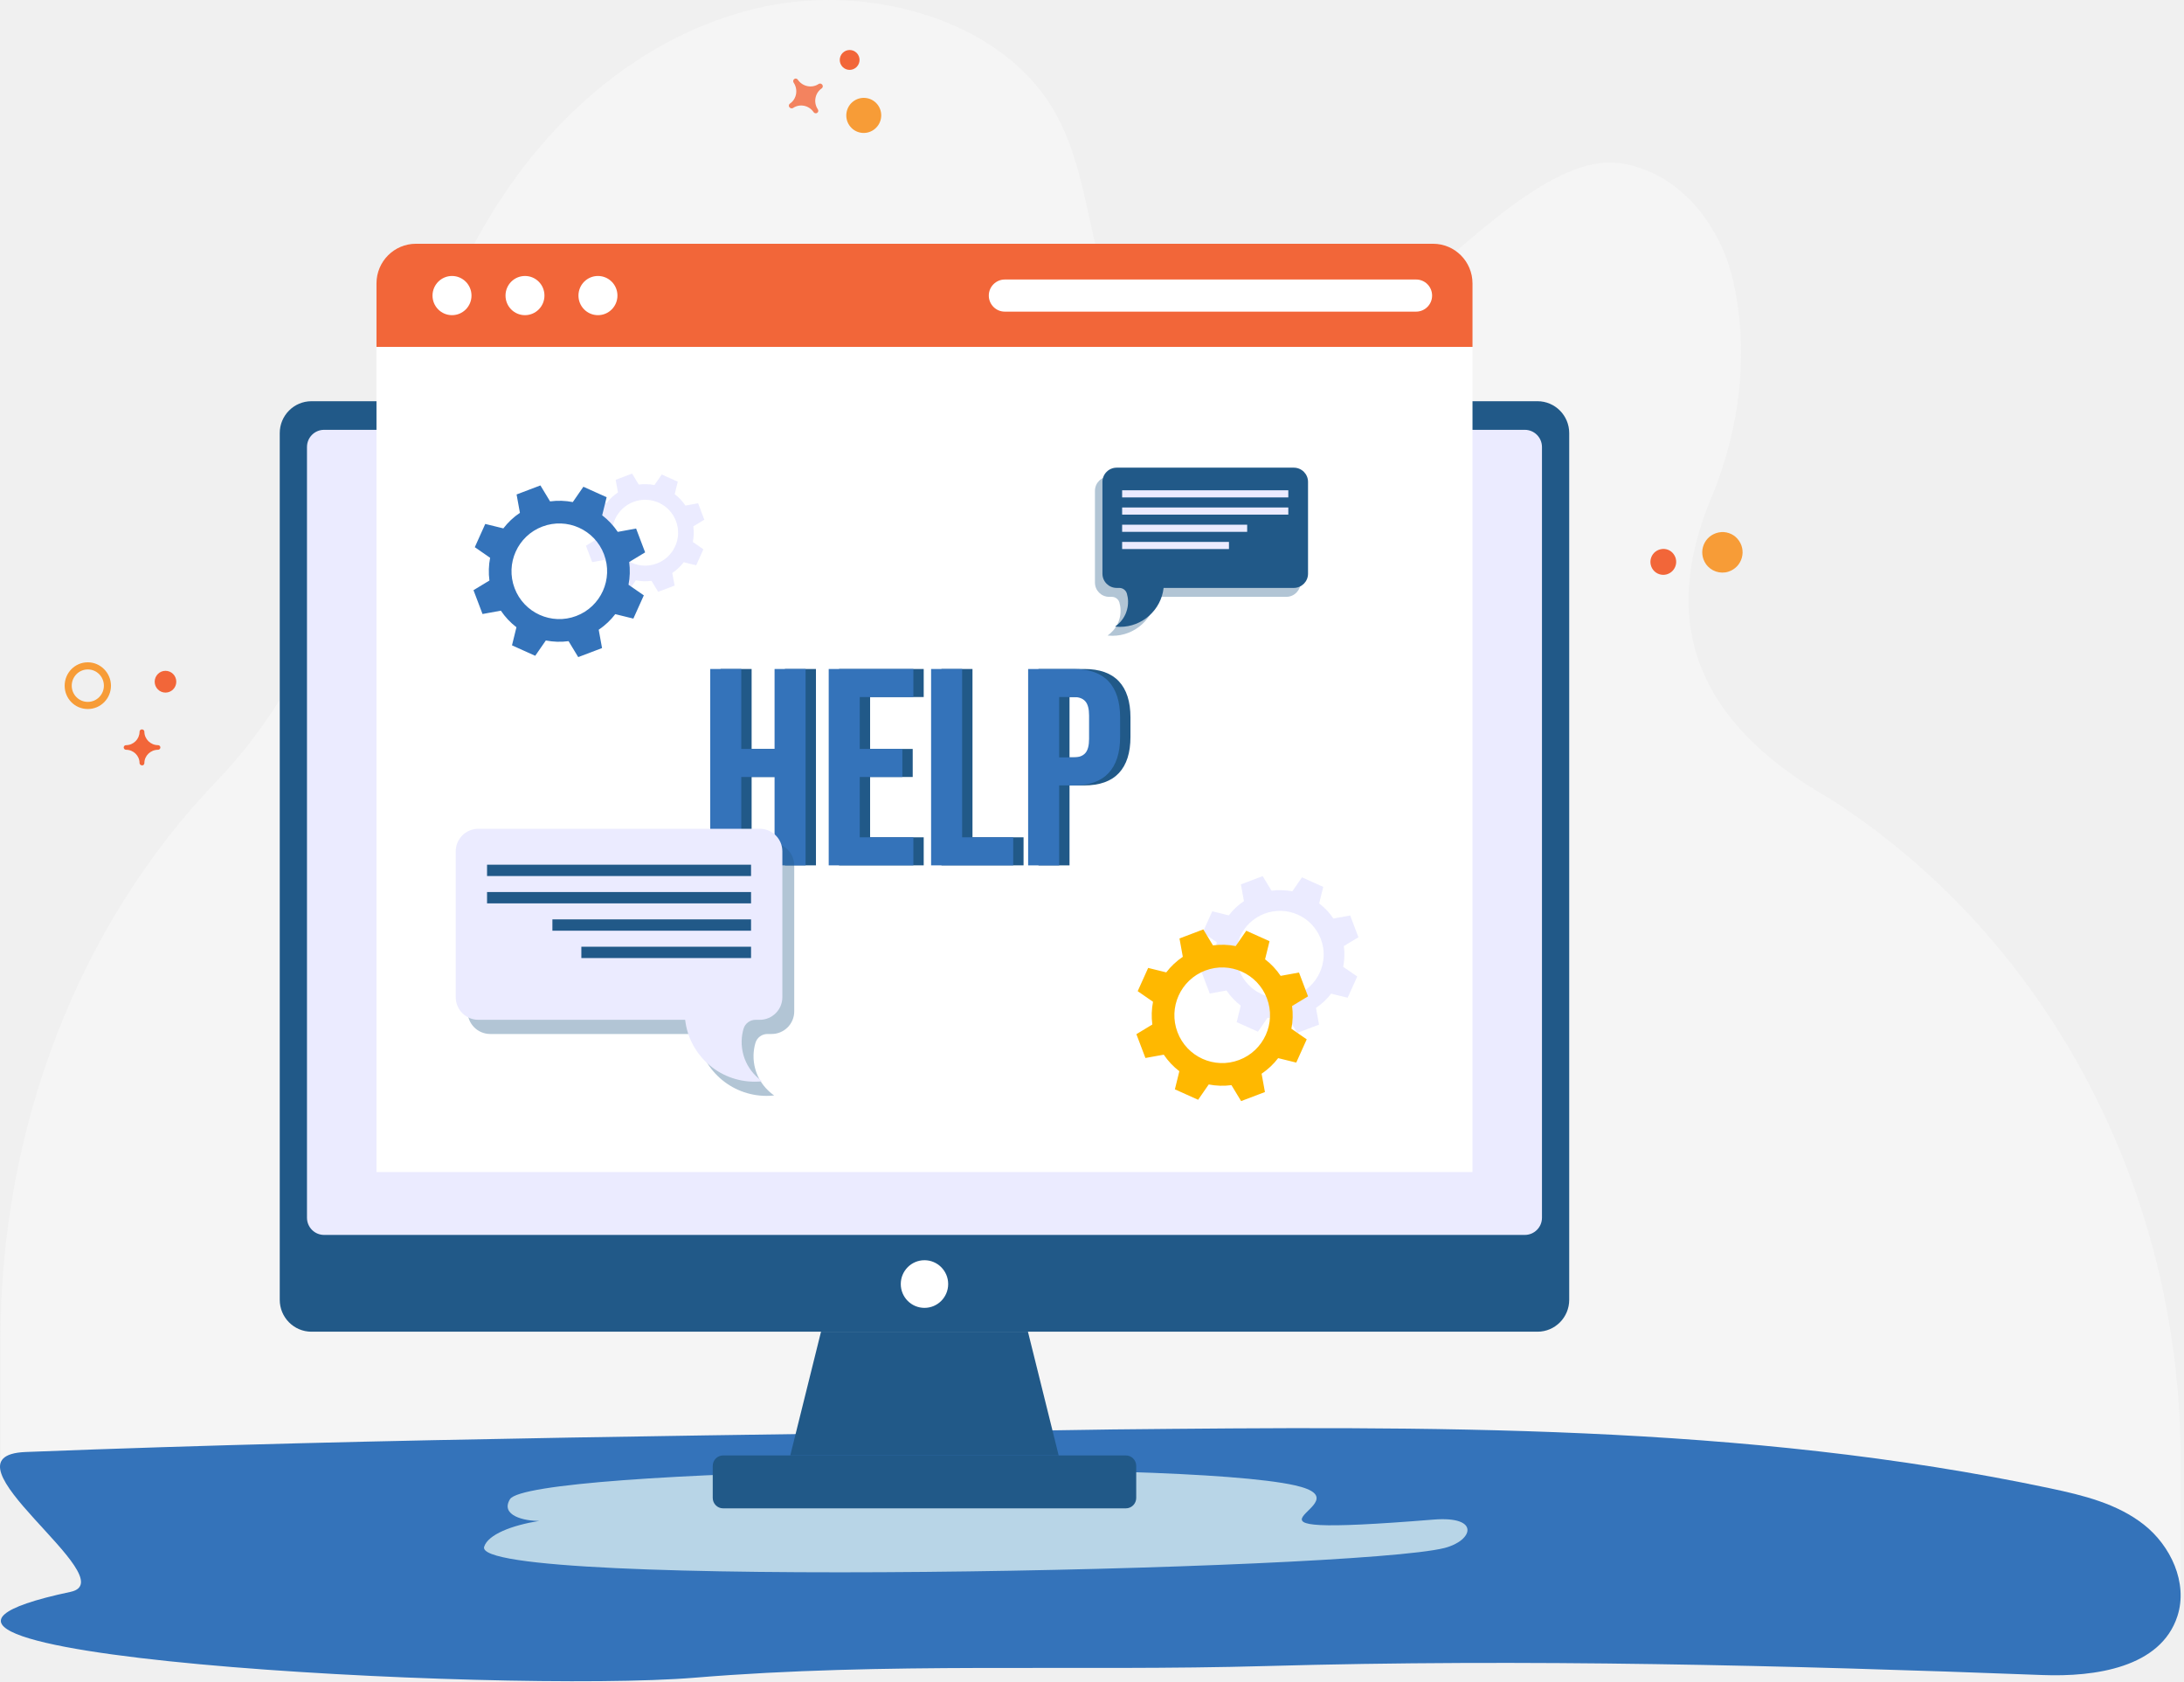
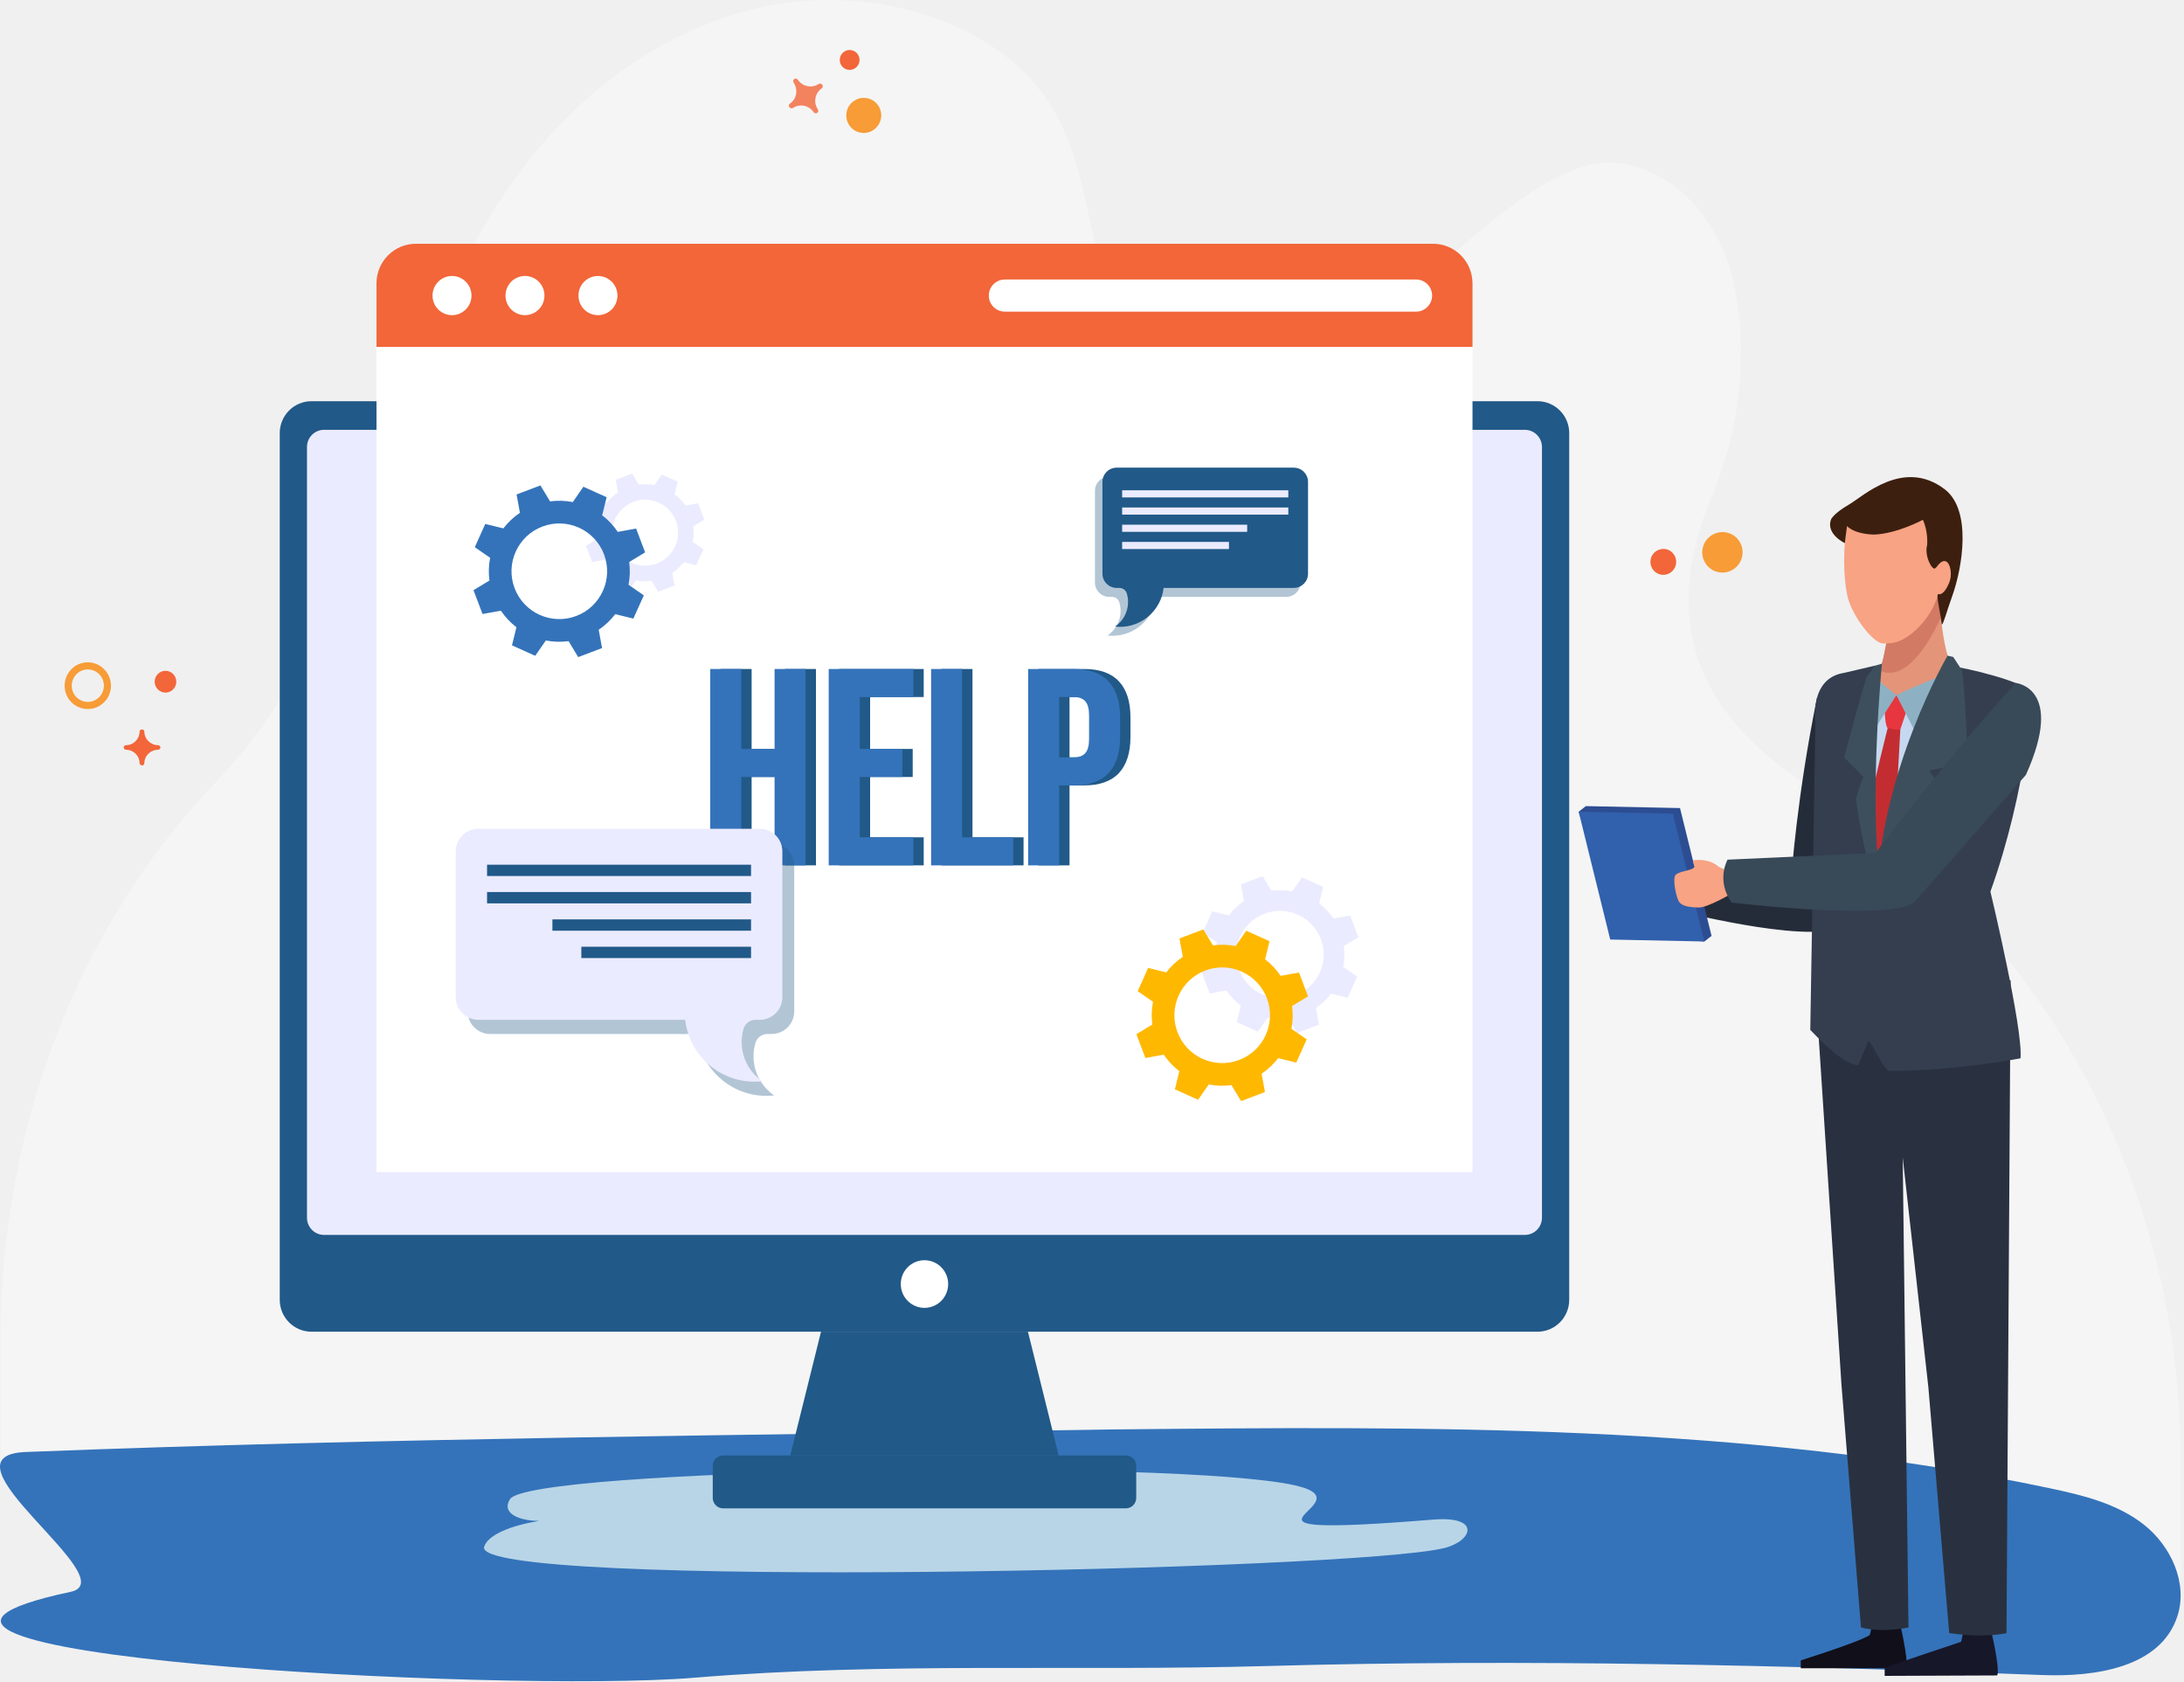
<svg xmlns="http://www.w3.org/2000/svg" width="369" height="284" viewBox="0 0 369 284" fill="none">
-   <path d="M368.432 246.674V270.343H175.91V248.547L0.078 247.802V226.367C0.078 190.882 12.963 156.582 36.597 131.959C39.223 129.225 41.625 126.333 43.805 123.347C53.949 109.382 59.691 93.321 65.23 77.448C70.769 61.574 76.331 45.485 86.172 31.354C96.015 17.223 110.829 5.045 129.002 1.147C147.182 -2.751 168.644 3.395 177.636 17.96C182.974 26.609 183.492 36.878 186.442 46.387C189.392 55.897 196.427 65.797 207.421 67.164C226.601 69.543 254.817 24.649 273.897 27.593C283.617 29.098 290.164 37.602 292.487 46.12C293.002 48.013 293.365 49.927 293.632 51.853C295.151 62.815 293.356 73.94 289.111 84.15C280.941 103.799 285.079 121.212 309.272 134.982C345.826 158.412 368.432 200.739 368.432 246.674Z" fill="#F5F5F5" />
+   <path d="M368.432 246.674V270.342H175.91V248.547L0.078 247.802V226.367C0.078 190.882 12.963 156.582 36.597 131.959C39.223 129.225 41.625 126.332 43.805 123.346C53.949 109.382 59.691 93.321 65.23 77.448C70.769 61.574 76.331 45.484 86.172 31.354C96.015 17.223 110.829 5.044 129.002 1.146C147.182 -2.752 168.644 3.395 177.636 17.96C182.974 26.608 183.492 36.878 186.442 46.387C189.392 55.897 196.427 65.797 207.421 67.164C226.601 69.542 254.817 24.649 273.897 27.593C283.617 29.097 290.164 37.601 292.487 46.12C293.002 48.013 293.365 49.927 293.632 51.853C295.151 62.814 293.356 73.94 289.111 84.15C280.941 103.799 285.079 121.211 309.272 134.982C345.826 158.412 368.432 200.739 368.432 246.674Z" fill="#F5F5F5" />
  <path d="M11.92 268.903C-38.001 279.504 84.912 286.079 117.372 283.403C149.833 280.727 181.456 282.349 213.981 281.433C257.712 280.2 301.453 281.296 345.129 282.955C353.951 283.29 365.083 281.708 367.893 272.987C369.708 267.352 366.72 261.079 362.204 257.533C357.689 253.987 351.955 252.59 346.379 251.411C294.601 240.46 241.125 240.942 188.116 241.466C127.057 242.44 65.39 242.892 4.35 245.276C-11.408 245.891 21.437 266.883 11.921 268.903H11.92Z" fill="#3473BA" />
-   <path d="M244.068 261.49C228.915 265.33 79.479 268.495 81.802 261.279C82.467 259.218 86.426 257.671 91.129 256.912C88.645 256.961 84.475 256.019 86.161 253.255C89.372 247.987 198.662 246.405 218.769 250.906C232.272 253.937 201.068 260.021 242.207 256.694C250.21 256.054 248.867 260.266 244.068 261.49H244.068Z" fill="#B8D5E7" />
-   <path d="M259.768 67.775H52.625C49.664 67.775 47.264 70.187 47.264 73.163V219.568C47.264 222.544 49.664 224.957 52.625 224.957H259.768C262.729 224.957 265.129 222.544 265.129 219.568V73.163C265.129 70.187 262.729 67.775 259.768 67.775Z" fill="#215988" />
+   <path d="M244.068 261.49C228.915 265.329 79.479 268.494 81.802 261.279C82.467 259.218 86.426 257.671 91.129 256.911C88.645 256.96 84.475 256.018 86.161 253.254C89.372 247.987 198.662 246.405 218.769 250.906C232.272 253.936 201.068 260.02 242.207 256.693C250.21 256.053 248.867 260.266 244.068 261.49H244.068Z" fill="#B8D5E7" />
+   <path d="M259.768 67.774H52.625C49.664 67.774 47.264 70.187 47.264 73.163V219.568C47.264 222.544 49.664 224.956 52.625 224.956H259.768C262.729 224.956 265.129 222.544 265.129 219.568V73.163C265.129 70.187 262.729 67.774 259.768 67.774Z" fill="#215988" />
  <path d="M173.678 224.956L178.871 245.858H133.522L138.716 224.956H173.678Z" fill="#215988" />
  <path d="M160.2 216.905C160.2 219.13 158.409 220.93 156.196 220.93C153.983 220.93 152.192 219.13 152.192 216.905C152.192 214.681 153.987 212.881 156.196 212.881C158.405 212.881 160.2 214.685 160.2 216.905Z" fill="white" />
  <path d="M260.525 75.511V205.704C260.525 207.306 259.23 208.608 257.629 208.608H54.756C53.156 208.608 51.867 207.306 51.867 205.704V75.511C51.867 73.909 53.155 72.607 54.756 72.607H257.629C259.23 72.607 260.525 73.909 260.525 75.511Z" fill="#EBEBFF" />
  <path d="M248.787 58.598H63.61V197.991H248.787V58.598Z" fill="white" />
-   <path d="M248.787 58.598V47.872C248.787 44.175 245.805 41.178 242.127 41.178H70.27C66.592 41.178 63.611 44.175 63.611 47.872V58.598H248.787Z" fill="#F26639" />
-   <path d="M104.321 49.929C104.321 51.758 102.848 53.239 101.028 53.239C99.208 53.239 97.735 51.758 97.735 49.929C97.735 48.099 99.208 46.619 101.028 46.619C102.848 46.619 104.321 48.099 104.321 49.929Z" fill="white" />
-   <path d="M79.662 49.929C79.662 51.758 78.189 53.239 76.369 53.239C74.549 53.239 73.076 51.758 73.076 49.929C73.084 48.099 74.557 46.619 76.369 46.619C78.181 46.619 79.662 48.099 79.662 49.929Z" fill="white" />
-   <path d="M91.988 49.929C91.988 51.758 90.515 53.239 88.695 53.239C86.875 53.239 85.41 51.758 85.41 49.929C85.41 48.099 86.883 46.619 88.703 46.619C90.523 46.619 91.989 48.099 91.989 49.929H91.988Z" fill="white" />
-   <path d="M241.962 49.929C241.962 50.683 241.66 51.353 241.17 51.846C240.68 52.338 240.003 52.642 239.263 52.642H169.763C168.272 52.642 167.064 51.426 167.064 49.929C167.064 49.174 167.367 48.504 167.857 48.012C168.347 47.519 169.025 47.216 169.764 47.216H239.264C240.754 47.216 241.963 48.431 241.962 49.929Z" fill="white" />
+   <path d="M248.787 58.598V47.872C248.787 44.174 245.805 41.177 242.127 41.177H70.27C66.592 41.177 63.611 44.174 63.611 47.872V58.598H248.787Z" fill="#F26639" />
+   <path d="M104.321 49.928C104.321 51.758 102.848 53.238 101.028 53.238C99.208 53.238 97.735 51.758 97.735 49.928C97.735 48.099 99.208 46.619 101.028 46.619C102.848 46.619 104.321 48.099 104.321 49.928Z" fill="white" />
+   <path d="M79.662 49.928C79.662 51.758 78.189 53.238 76.369 53.238C74.549 53.238 73.076 51.758 73.076 49.928C73.084 48.099 74.557 46.619 76.369 46.619C78.181 46.619 79.662 48.099 79.662 49.928Z" fill="white" />
+   <path d="M91.988 49.928C91.988 51.758 90.515 53.238 88.695 53.238C86.875 53.238 85.41 51.758 85.41 49.928C85.41 48.099 86.883 46.619 88.703 46.619C90.523 46.619 91.989 48.099 91.989 49.928H91.988Z" fill="white" />
+   <path d="M241.962 49.928C241.962 50.683 241.66 51.353 241.17 51.846C240.68 52.337 240.003 52.641 239.263 52.641H169.763C168.272 52.641 167.064 51.426 167.064 49.928C167.064 49.174 167.367 48.504 167.857 48.011C168.347 47.519 169.025 47.216 169.764 47.216H239.264C240.754 47.216 241.963 48.431 241.962 49.928Z" fill="white" />
  <path d="M122.172 245.86H190.222C191.187 245.86 191.971 246.648 191.971 247.619V253.038C191.971 254.008 191.187 254.796 190.222 254.796H122.172C121.206 254.796 120.422 254.008 120.422 253.038V247.619C120.422 246.648 121.206 245.86 122.172 245.86Z" fill="#215988" />
-   <path d="M14.836 111.881C12.661 111.881 10.924 113.651 10.924 115.837C10.924 118.024 12.661 119.77 14.836 119.77C17.012 119.77 18.748 118 18.748 115.837C18.748 113.675 16.988 111.881 14.836 111.881ZM14.836 118.566C13.324 118.566 12.12 117.334 12.12 115.831C12.12 114.327 13.323 113.084 14.836 113.084C16.349 113.084 17.552 114.316 17.552 115.831C17.552 117.345 16.327 118.566 14.836 118.566Z" fill="#F79C37" />
-   <path d="M27.097 126.265C27.097 126.473 26.913 126.654 26.703 126.654C25.442 126.654 24.392 127.663 24.392 128.906C24.392 129.113 24.234 129.294 24.024 129.294C23.788 129.294 23.578 129.113 23.578 128.906C23.578 127.663 22.554 126.654 21.294 126.654C21.084 126.654 20.899 126.473 20.899 126.265C20.899 126.032 21.084 125.877 21.294 125.877C22.554 125.877 23.578 124.842 23.578 123.599C23.578 123.391 23.761 123.21 23.972 123.21C24.209 123.21 24.392 123.391 24.392 123.599C24.392 124.842 25.442 125.877 26.703 125.877C26.913 125.877 27.097 126.032 27.097 126.265Z" fill="#F26639" />
-   <path d="M29.786 115.162C29.786 116.171 28.964 116.997 27.96 116.997C26.956 116.997 26.134 116.171 26.134 115.162C26.134 114.153 26.945 113.316 27.96 113.316C28.974 113.316 29.786 114.142 29.786 115.162Z" fill="#F26639" />
-   <path d="M144.274 17.049C142.933 17.964 142.582 19.816 143.493 21.163C144.413 22.524 146.245 22.863 147.585 21.947C148.939 21.022 149.3 19.184 148.379 17.823C147.469 16.476 145.627 16.123 144.274 17.048V17.049Z" fill="#F79C37" />
-   <path d="M142.612 8.74C141.853 9.259 141.654 10.308 142.17 11.07C142.691 11.841 143.728 12.033 144.487 11.514C145.254 10.991 145.458 9.949 144.937 9.179C144.421 8.416 143.379 8.216 142.612 8.739V8.74Z" fill="#F26639" />
+   <path d="M14.836 111.88C12.661 111.88 10.924 113.65 10.924 115.837C10.924 118.024 12.661 119.769 14.836 119.769C17.012 119.769 18.748 118 18.748 115.837C18.748 113.674 16.988 111.88 14.836 111.88ZM14.836 118.565C13.324 118.565 12.12 117.334 12.12 115.83C12.12 114.326 13.323 113.084 14.836 113.084C16.349 113.084 17.552 114.315 17.552 115.83C17.552 117.345 16.327 118.565 14.836 118.565Z" fill="#F79C37" />
+   <path d="M27.097 126.265C27.097 126.473 26.913 126.653 26.703 126.653C25.442 126.653 24.392 127.663 24.392 128.906C24.392 129.112 24.234 129.294 24.024 129.294C23.788 129.294 23.578 129.113 23.578 128.906C23.578 127.663 22.554 126.653 21.294 126.653C21.084 126.653 20.899 126.473 20.899 126.265C20.899 126.032 21.084 125.877 21.294 125.877C22.554 125.877 23.578 124.841 23.578 123.599C23.578 123.391 23.761 123.21 23.972 123.21C24.209 123.21 24.392 123.391 24.392 123.599C24.392 124.841 25.442 125.877 26.703 125.877C26.913 125.877 27.097 126.032 27.097 126.265Z" fill="#F26639" />
+   <path d="M29.786 115.162C29.786 116.171 28.964 116.997 27.96 116.997C26.956 116.997 26.134 116.171 26.134 115.162C26.134 114.152 26.945 113.316 27.96 113.316C28.974 113.316 29.786 114.142 29.786 115.162Z" fill="#F26639" />
+   <path d="M144.274 17.049C142.933 17.964 142.582 19.816 143.493 21.163C144.413 22.523 146.245 22.863 147.585 21.947C148.939 21.021 149.3 19.184 148.379 17.823C147.469 16.476 145.627 16.123 144.274 17.048V17.049Z" fill="#F79C37" />
+   <path d="M142.612 8.74C141.853 9.258 141.654 10.307 142.17 11.07C142.691 11.841 143.728 12.033 144.487 11.514C145.254 10.99 145.458 9.949 144.937 9.178C144.421 8.415 143.379 8.215 142.612 8.739V8.74Z" fill="#F26639" />
  <g opacity="0.8">
-     <path d="M134.197 13.347C134.008 13.476 133.958 13.759 134.089 13.953C134.876 15.118 134.609 16.718 133.473 17.494C133.283 17.623 133.216 17.881 133.347 18.076C133.495 18.294 133.792 18.375 133.981 18.246C135.117 17.47 136.679 17.785 137.466 18.948C137.597 19.142 137.877 19.199 138.067 19.07C138.28 18.924 138.307 18.657 138.176 18.464C137.389 17.3 137.696 15.708 138.832 14.931C139.021 14.802 139.073 14.518 138.941 14.325C138.793 14.107 138.512 14.05 138.323 14.179C137.187 14.955 135.585 14.632 134.798 13.468C134.667 13.275 134.41 13.201 134.197 13.347Z" fill="#F26639" />
+     <path d="M134.197 13.347C134.008 13.476 133.958 13.759 134.089 13.953C134.876 15.117 134.609 16.718 133.473 17.494C133.283 17.623 133.216 17.881 133.347 18.076C133.495 18.294 133.792 18.375 133.981 18.245C135.117 17.47 136.679 17.785 137.466 18.948C137.597 19.142 137.877 19.199 138.067 19.07C138.28 18.924 138.307 18.657 138.176 18.463C137.389 17.3 137.696 15.707 138.832 14.931C139.021 14.801 139.073 14.518 138.941 14.324C138.793 14.106 138.512 14.05 138.323 14.179C137.187 14.955 135.585 14.632 134.798 13.468C134.667 13.274 134.41 13.201 134.197 13.347Z" fill="#F26639" />
  </g>
-   <path d="M292.023 96.57C290.635 97.018 289.058 96.48 288.227 95.277C286.821 93.24 287.91 90.437 290.398 89.939C291.541 89.71 292.762 90.116 293.537 90.992C295.222 92.894 294.379 95.809 292.023 96.57H292.023Z" fill="#F79C37" />
-   <path d="M281.59 97.028C280.753 97.265 279.816 96.946 279.295 96.246C278.3 94.907 279.052 92.999 280.756 92.747C281.407 92.651 282.088 92.878 282.55 93.347C283.761 94.579 283.196 96.572 281.59 97.028Z" fill="#F26639" />
+   <path d="M292.023 96.57C290.635 97.018 289.058 96.48 288.227 95.276C286.821 93.24 287.91 90.437 290.398 89.938C291.541 89.709 292.762 90.116 293.537 90.992C295.222 92.894 294.379 95.809 292.023 96.57H292.023Z" fill="#F79C37" />
+   <path d="M281.59 97.027C280.753 97.265 279.816 96.945 279.295 96.245C278.3 94.907 279.052 92.999 280.756 92.747C281.407 92.65 282.088 92.878 282.55 93.347C283.761 94.579 283.196 96.572 281.59 97.027Z" fill="#F26639" />
  <g style="mix-blend-mode:multiply">
    <path d="M225.288 155.164C224.62 154.172 223.805 153.313 222.881 152.608L223.569 149.816L221.774 149.009L219.979 148.202L218.341 150.566C217.2 150.343 216.015 150.302 214.83 150.459L213.338 148L211.497 148.696L209.656 149.393L210.172 152.221C209.179 152.888 208.32 153.702 207.614 154.625L204.818 153.939L204.01 155.731L203.201 157.524L205.569 159.159C205.345 160.298 205.305 161.481 205.462 162.665L202.999 164.154L203.696 165.993L204.394 167.831L207.227 167.316C207.895 168.307 208.71 169.165 209.633 169.871L208.946 172.663L210.741 173.47L212.536 174.278L214.174 171.913C215.314 172.136 216.5 172.177 217.685 172.02L219.177 174.479L221.018 173.783L222.859 173.087L222.342 170.258C223.335 169.591 224.194 168.777 224.9 167.854L227.696 168.54L228.505 166.748L229.314 164.955L226.945 163.32C227.169 162.181 227.21 160.998 227.052 159.813L229.516 158.324L228.818 156.485L228.121 154.647L225.288 155.162V155.164ZM218.874 168.137C215.06 169.581 210.796 167.663 209.35 163.854C207.904 160.044 209.825 155.787 213.639 154.343C217.453 152.899 221.717 154.817 223.163 158.627C224.609 162.435 222.688 166.693 218.874 168.137Z" fill="#EBEBFF" />
  </g>
  <g style="mix-blend-mode:multiply">
-     <path d="M115.81 85.403C115.307 84.655 114.692 84.008 113.995 83.476L114.514 81.37L113.16 80.761L111.806 80.152L110.57 81.936C109.71 81.767 108.816 81.737 107.922 81.855L106.797 80L105.409 80.525L104.02 81.051L104.409 83.184C103.66 83.687 103.013 84.301 102.48 84.997L100.371 84.48L99.761 85.832L99.151 87.183L100.937 88.417C100.769 89.276 100.738 90.169 100.857 91.061L98.999 92.185L99.525 93.571L100.051 94.958L102.188 94.569C102.692 95.317 103.306 95.964 104.003 96.496L103.484 98.602L104.838 99.211L106.192 99.82L107.428 98.037C108.288 98.205 109.182 98.236 110.076 98.117L111.201 99.972L112.589 99.447L113.978 98.922L113.589 96.788C114.338 96.285 114.986 95.671 115.518 94.975L117.627 95.493L118.237 94.141L118.847 92.789L117.061 91.555C117.229 90.696 117.26 89.804 117.141 88.91L118.999 87.787L118.473 86.4L117.947 85.014L115.81 85.403V85.403ZM110.973 95.189C108.096 96.278 104.88 94.831 103.79 91.958C102.699 89.085 104.148 85.874 107.024 84.784C109.901 83.695 113.117 85.142 114.208 88.015C115.298 90.888 113.85 94.1 110.973 95.189Z" fill="#EBEBFF" />
+     <path d="M115.81 85.403C115.307 84.655 114.692 84.007 113.995 83.476L114.514 81.37L113.16 80.761L111.806 80.152L110.57 81.936C109.71 81.767 108.816 81.737 107.922 81.855L106.797 80L105.409 80.525L104.02 81.05L104.409 83.184C103.66 83.687 103.013 84.301 102.48 84.997L100.371 84.479L99.761 85.831L99.151 87.183L100.937 88.417C100.769 89.276 100.738 90.168 100.857 91.061L98.999 92.184L99.525 93.571L100.051 94.957L102.188 94.569C102.692 95.317 103.306 95.963 104.003 96.496L103.484 98.602L104.838 99.211L106.192 99.82L107.428 98.036C108.288 98.205 109.182 98.235 110.076 98.117L111.201 99.972L112.589 99.447L113.978 98.921L113.589 96.788C114.338 96.285 114.986 95.671 115.518 94.975L117.627 95.493L118.237 94.141L118.847 92.789L117.061 91.555C117.229 90.696 117.26 89.803 117.141 88.91L118.999 87.787L118.473 86.4L117.947 85.013L115.81 85.402V85.403ZM110.973 95.189C108.096 96.278 104.88 94.831 103.79 91.958C102.699 89.084 104.148 85.873 107.024 84.784C109.901 83.695 113.117 85.142 114.208 88.015C115.298 90.888 113.85 94.1 110.973 95.189Z" fill="#EBEBFF" />
  </g>
-   <path d="M106.305 94.939L108.999 93.308L108.236 91.295L107.474 89.282L104.374 89.847C103.644 88.76 102.751 87.82 101.742 87.048L102.494 83.991L100.531 83.108L98.567 82.222L96.777 84.812C95.528 84.567 94.232 84.523 92.937 84.696L91.306 82L89.292 82.764L87.28 83.527L87.844 86.626C86.757 87.356 85.818 88.249 85.045 89.257L81.987 88.506L80.22 92.433L82.809 94.226C82.566 95.474 82.52 96.768 82.693 98.065L79.999 99.695L80.763 101.708L81.526 103.722L84.623 103.157C85.355 104.242 86.246 105.184 87.256 105.956L86.504 109.013L88.467 109.896L90.43 110.779L92.222 108.191C93.471 108.436 94.765 108.48 96.062 108.307L97.694 111L99.706 110.238L101.719 109.474L101.155 106.377C102.24 105.647 103.182 104.754 103.953 103.744L107.011 104.496L107.894 102.533L108.779 100.571L106.189 98.778C106.434 97.53 106.478 96.234 106.305 94.939ZM97.361 104.055C93.19 105.636 88.525 103.535 86.946 99.363C85.364 95.191 87.465 90.528 91.635 88.95C95.808 87.368 100.471 89.467 102.052 93.638C103.633 97.811 101.533 102.474 97.361 104.055Z" fill="#3473BA" />
+   <path d="M106.305 94.939L108.999 93.308L108.236 91.294L107.474 89.282L104.374 89.847C103.644 88.76 102.751 87.82 101.742 87.048L102.494 83.991L100.531 83.108L98.567 82.222L96.777 84.812C95.528 84.567 94.232 84.523 92.937 84.696L91.306 82L89.292 82.764L87.28 83.526L87.844 86.626C86.757 87.356 85.818 88.249 85.045 89.257L81.987 88.505L80.22 92.433L82.809 94.225C82.566 95.474 82.52 96.767 82.693 98.065L79.999 99.695L80.763 101.708L81.526 103.721L84.623 103.157C85.355 104.242 86.246 105.183 87.256 105.955L86.504 109.013L88.467 109.896L90.43 110.779L92.222 108.191C93.471 108.435 94.765 108.48 96.062 108.306L97.694 111L99.706 110.237L101.719 109.474L101.155 106.377C102.24 105.646 103.182 104.754 103.953 103.744L107.011 104.496L107.894 102.533L108.779 100.571L106.189 98.778C106.434 97.53 106.478 96.234 106.305 94.939ZM97.361 104.054C93.19 105.636 88.525 103.535 86.946 99.363C85.364 95.191 87.465 90.528 91.635 88.949C95.808 87.368 100.471 89.467 102.052 93.638C103.633 97.81 101.533 102.474 97.361 104.054Z" fill="#3473BA" />
  <path d="M218.305 169.939L220.999 168.308L220.236 166.294L219.474 164.282L216.374 164.847C215.644 163.76 214.751 162.82 213.742 162.048L214.494 158.991L212.531 158.107L210.567 157.222L208.777 159.812C207.528 159.567 206.232 159.523 204.937 159.696L203.306 157L201.292 157.764L199.28 158.526L199.844 161.626C198.757 162.356 197.818 163.249 197.045 164.257L193.988 163.505L192.22 167.433L194.809 169.225C194.566 170.474 194.52 171.767 194.693 173.065L191.999 174.695L192.763 176.708L193.526 178.721L196.623 178.157C197.355 179.242 198.246 180.183 199.256 180.955L198.504 184.013L200.467 184.896L202.43 185.779L204.222 183.191C205.471 183.435 206.765 183.48 208.062 183.306L209.694 186L211.706 185.237L213.719 184.474L213.155 181.377C214.24 180.646 215.182 179.754 215.953 178.744L219.011 179.496L219.894 177.533L220.779 175.571L218.189 173.778C218.434 172.53 218.478 171.234 218.305 169.939ZM209.361 179.054C205.19 180.636 200.525 178.535 198.946 174.363C197.364 170.191 199.465 165.528 203.635 163.949C207.808 162.368 212.471 164.467 214.052 168.638C215.633 172.81 213.533 177.474 209.361 179.054Z" fill="#FFB800" />
  <g opacity="0.35">
-     <path d="M187.405 80.508H217.33C218.658 80.508 219.735 81.583 219.735 82.909V98.419C219.735 99.745 218.658 100.82 217.33 100.82H195.35C195.342 100.82 195.335 100.827 195.334 100.835C194.905 104.532 191.76 107.4 187.942 107.4C187.67 107.4 187.401 107.386 187.135 107.358C187.702 106.955 188.404 106.301 188.865 105.303C189.012 104.982 189.354 104.157 189.328 103.062C189.317 102.594 189.241 102.162 189.126 101.77C188.961 101.205 188.441 100.82 187.851 100.82H187.404C186.076 100.82 184.999 99.745 184.999 98.419V82.91C184.999 81.583 186.076 80.508 187.405 80.508Z" fill="#215988" />
+     <path d="M187.405 80.508H217.33C218.658 80.508 219.735 81.583 219.735 82.909V98.419C219.735 99.745 218.658 100.82 217.33 100.82H195.35C195.342 100.82 195.335 100.827 195.334 100.834C194.905 104.532 191.76 107.4 187.942 107.4C187.67 107.4 187.401 107.386 187.135 107.357C187.702 106.955 188.404 106.301 188.865 105.303C189.012 104.982 189.354 104.156 189.328 103.062C189.317 102.594 189.241 102.161 189.126 101.77C188.961 101.205 188.441 100.82 187.851 100.82H187.404C186.076 100.82 184.999 99.745 184.999 98.419V82.91C184.999 81.583 186.076 80.508 187.405 80.508Z" fill="#215988" />
  </g>
-   <path d="M188.669 79H218.595C219.923 79 221 80.075 221 81.401V96.912C221 98.238 219.923 99.313 218.595 99.313H196.615C196.607 99.313 196.599 99.319 196.598 99.327C196.169 103.024 193.024 105.893 189.207 105.893C188.935 105.893 188.666 105.879 188.399 105.85C188.967 105.447 189.669 104.794 190.129 103.796C190.277 103.474 190.619 102.649 190.592 101.554C190.581 101.087 190.505 100.654 190.391 100.262C190.225 99.698 189.705 99.313 189.116 99.313H188.668C187.34 99.313 186.264 98.238 186.264 96.912V81.402C186.264 80.075 187.34 79 188.669 79Z" fill="#215988" />
-   <path d="M217.668 82.82H189.592V84.025H217.668V82.82Z" fill="#EBEBFF" />
-   <path d="M217.668 85.727H189.592V86.932H217.668V85.727Z" fill="#EBEBFF" />
-   <path d="M210.717 88.635H189.592V89.84H210.717V88.635Z" fill="#EBEBFF" />
+   <path d="M188.669 79H218.595C219.923 79 221 80.075 221 81.401V96.912C221 98.237 219.923 99.312 218.595 99.312H196.615C196.607 99.312 196.599 99.319 196.598 99.327C196.169 103.024 193.024 105.893 189.207 105.893C188.935 105.893 188.666 105.878 188.399 105.85C188.967 105.447 189.669 104.793 190.129 103.795C190.277 103.474 190.619 102.649 190.592 101.554C190.581 101.086 190.505 100.654 190.391 100.262C190.225 99.698 189.705 99.312 189.116 99.312H188.668C187.34 99.312 186.264 98.237 186.264 96.912V81.402C186.264 80.075 187.34 79 188.669 79Z" fill="#215988" />
+   <path d="M217.668 82.819H189.592V84.024H217.668V82.819Z" fill="#EBEBFF" />
+   <path d="M217.668 85.727H189.592V86.931H217.668V85.727Z" fill="#EBEBFF" />
+   <path d="M210.717 88.635H189.592V89.839H210.717V88.635Z" fill="#EBEBFF" />
  <path d="M207.639 91.542H189.592V92.747H207.639V91.542Z" fill="#EBEBFF" />
-   <path d="M121.748 113.008H126.991V126.514H132.617V113.008H137.86V146.18H132.617V131.252H126.991V146.18H121.748V113.008Z" fill="#215988" />
-   <path d="M141.765 113.008H156.066V117.747H147.009V126.514H154.207V131.252H147.009V141.441H156.066V146.179H141.765V113.008Z" fill="#215988" />
+   <path d="M121.748 113.008H126.991V126.513H132.617V113.008H137.86V146.18H132.617V131.252H126.991V146.18H121.748V113.008Z" fill="#215988" />
+   <path d="M141.765 113.008H156.066V117.747H147.009V126.513H154.207V131.252H147.009V141.441H156.066V146.179H141.765V113.008Z" fill="#215988" />
  <path d="M159.063 113.008H164.307V141.441H172.935V146.18H159.063V113.008Z" fill="#215988" />
-   <path d="M175.458 113.008H183.181C185.787 113.008 187.74 113.703 189.044 115.093C190.347 116.484 190.999 118.521 190.999 121.206V124.476C190.999 127.162 190.347 129.199 189.044 130.589C187.741 131.98 185.787 132.675 183.181 132.675H180.702V146.18H175.459V113.008H175.458ZM183.181 127.936C184.039 127.936 184.682 127.699 185.111 127.225C185.54 126.751 185.755 125.945 185.755 124.808V120.875C185.755 119.738 185.54 118.932 185.111 118.458C184.682 117.984 184.039 117.747 183.181 117.747H180.702V127.936H183.181Z" fill="#215988" />
-   <path d="M119.999 113.008H125.242V126.514H130.868V113.008H136.111V146.18H130.868V131.252H125.242V146.18H119.999V113.008Z" fill="#3473BA" />
-   <path d="M140.016 113.008H154.317V117.747H145.26V126.514H152.458V131.252H145.26V141.441H154.317V146.179H140.016V113.008Z" fill="#3473BA" />
+   <path d="M175.458 113.008H183.181C185.787 113.008 187.74 113.703 189.044 115.093C190.347 116.483 190.999 118.521 190.999 121.206V124.476C190.999 127.162 190.347 129.199 189.044 130.589C187.741 131.979 185.787 132.674 183.181 132.674H180.702V146.18H175.459V113.008H175.458ZM183.181 127.936C184.039 127.936 184.682 127.699 185.111 127.225C185.54 126.751 185.755 125.945 185.755 124.808V120.874C185.755 119.737 185.54 118.932 185.111 118.458C184.682 117.984 184.039 117.747 183.181 117.747H180.702V127.936H183.181Z" fill="#215988" />
+   <path d="M119.999 113.008H125.242V126.513H130.868V113.008H136.111V146.18H130.868V131.252H125.242V146.18H119.999V113.008Z" fill="#3473BA" />
+   <path d="M140.016 113.008H154.317V117.747H145.26V126.513H152.458V131.252H145.26V141.441H154.317V146.179H140.016V113.008Z" fill="#3473BA" />
  <path d="M157.314 113.008H162.558V141.441H171.186V146.18H157.314V113.008Z" fill="#3473BA" />
-   <path d="M173.709 113.008H181.432C184.038 113.008 185.991 113.703 187.295 115.093C188.598 116.484 189.25 118.521 189.25 121.206V124.476C189.25 127.162 188.598 129.199 187.295 130.589C185.992 131.98 184.038 132.675 181.432 132.675H178.953V146.18H173.71V113.008H173.709ZM181.432 127.936C182.29 127.936 182.933 127.699 183.362 127.225C183.791 126.751 184.006 125.945 184.006 124.808V120.875C184.006 119.738 183.791 118.932 183.362 118.458C182.933 117.984 182.29 117.747 181.432 117.747H178.953V127.936H181.432Z" fill="#3473BA" />
+   <path d="M173.709 113.008H181.432C184.038 113.008 185.991 113.703 187.295 115.093C188.598 116.483 189.25 118.521 189.25 121.206V124.476C189.25 127.162 188.598 129.199 187.295 130.589C185.992 131.979 184.038 132.674 181.432 132.674H178.953V146.18H173.71V113.008H173.709ZM181.432 127.936C182.29 127.936 182.933 127.699 183.362 127.225C183.791 126.751 184.006 125.945 184.006 124.808V120.874C184.006 119.737 183.791 118.932 183.362 118.458C182.933 117.984 182.29 117.747 181.432 117.747H178.953V127.936H181.432Z" fill="#3473BA" />
  <g opacity="0.35">
    <path d="M130.371 142.395H82.827C80.717 142.395 79.007 144.103 79.007 146.209V170.851C79.007 172.957 80.717 174.665 82.827 174.665H117.747C117.759 174.665 117.771 174.676 117.773 174.688C118.454 180.562 123.451 185.119 129.515 185.119C129.948 185.119 130.375 185.096 130.798 185.051C129.897 184.411 128.782 183.373 128.05 181.787C127.815 181.277 127.272 179.966 127.314 178.226C127.332 177.483 127.453 176.796 127.635 176.174C127.897 175.277 128.724 174.665 129.66 174.665H130.371C132.481 174.665 134.191 172.957 134.191 170.851V146.211C134.191 144.103 132.481 142.395 130.369 142.395H130.371Z" fill="#215988" />
  </g>
  <path d="M128.363 140H80.819C78.71 140 76.999 141.708 76.999 143.814V168.456C76.999 170.562 78.71 172.27 80.819 172.27H115.739C115.751 172.27 115.763 172.281 115.765 172.293C116.446 178.167 121.443 182.724 127.507 182.724C127.94 182.724 128.367 182.701 128.791 182.656C127.889 182.016 126.774 180.978 126.042 179.392C125.807 178.882 125.265 177.57 125.307 175.831C125.324 175.088 125.445 174.401 125.627 173.779C125.89 172.882 126.716 172.27 127.653 172.27H128.363C130.473 172.27 132.184 170.562 132.184 168.456V143.816C132.184 141.708 130.473 140 128.362 140H128.363Z" fill="#EBEBFF" />
  <path d="M82.29 147.982H126.895V146.068H82.29V147.982Z" fill="#215988" />
-   <path d="M82.29 152.601H126.895V150.686H82.29V152.601Z" fill="#215988" />
+   <path d="M82.29 152.6H126.895V150.686H82.29V152.6Z" fill="#215988" />
  <path d="M93.333 157.219H126.895V155.305H93.333V157.219Z" fill="#215988" />
  <path d="M98.223 161.839H126.895V159.925H98.223V161.839Z" fill="#215988" />
+   <path d="M284.494 151.438C284.494 151.438 279.394 152.479 277.924 151.918C276.455 151.358 275.193 150.737 275.078 149.734C274.966 148.731 275.267 146.527 275.818 145.644C276.371 144.762 279.121 145.85 279.544 145.141L279.638 144.076C279.638 144.076 282.225 144.437 283.411 146.572C283.411 146.572 284.228 147.468 285.106 148.056L284.494 151.438Z" fill="#F8A383" />
+   <path d="M311.374 155.806L316.331 128.298C313.843 113.745 306.993 117.881 306.993 117.881C303.575 134.614 302.671 148.079 302.671 148.079L283.563 146.015C283.563 146.015 281.313 151.01 284.027 154.007C284.027 154.007 309.05 160.256 311.374 155.806Z" fill="#252C39" />
+   <path d="M289.178 158.092L287.966 159.041L273.269 157.76L266.729 137.119L267.94 136.17L283.85 136.501L289.178 158.092Z" fill="#2D4D92" />
+   <path d="M287.966 159.042L272.058 158.71L266.729 137.12L282.638 137.451L287.966 159.042Z" fill="#3160AD" />
+   <path d="M320.957 273.927C320.957 273.927 316.969 273.633 316.452 273.824L315.935 276.125C315.935 276.125 316.142 276.674 304.255 280.483V281.811L321.991 281.813C321.991 281.813 322.73 281.786 320.957 273.927Z" fill="#110F1A" />
+   <path d="M336.363 275.137C336.363 275.137 332.375 274.841 331.859 275.031L331.341 277.335C331.341 277.335 320.185 281.037 318.425 281.767V283.096L337.396 283.021C337.396 283.021 338.135 282.999 336.363 275.137Z" fill="#17172A" />
+   <path d="M321.276 254.405C321.288 261.595 320.506 274.689 320.506 274.689C319.398 275.32 316.704 274.689 316.704 274.689C316.35 271.124 315.437 258.642 315.07 254.405H321.276Z" fill="#FAB485" />
+   <path d="M310.345 125.038C310.54 123.246 310.796 116.86 311.119 116.411C311.119 116.411 316.808 115.182 317.282 114.167C318.009 112.61 319.047 107.928 319.325 103.337C319.392 102.195 327.623 97.176 327.623 97.176C327.623 97.176 327.452 108.161 329.957 113.127C329.957 113.127 338.414 114.362 340.315 116.264C340.81 116.758 341.205 117.713 341.463 118.974L310.345 125.038Z" fill="#E49479" />
+   <path d="M317.616 113.285C318.261 111.341 319.002 107.663 319.281 103.943L326.164 99.283H327.641C327.675 100.588 327.754 102.375 327.939 104.288C326.435 107.599 322.286 115.444 317.616 113.285Z" fill="#D37A64" />
+   <path d="M339.708 165.581L339.01 275.88C339.01 275.88 335.319 276.761 329.328 275.862L325.807 234.322L321.477 195.554L322.451 274.925C322.451 274.925 318.018 275.878 314.422 274.912L311.126 233.892L306.727 166.81C306.727 166.81 318.438 167.745 339.708 165.581Z" fill="#293140" />
+   <path d="M330.169 113.137C330.169 113.137 321.267 117.554 320.404 117.432C319.615 117.32 318.026 115.793 316.879 114.123L314.526 115.029L306.378 168.889H306.862C306.862 168.889 317.247 177.133 336.851 168.889L330.169 113.137Z" fill="#C6D8EF" />
+   <path d="M319.092 122.348C319.092 122.348 316.192 133.849 315.998 135.685L316.869 144.433L319.091 143.515L320.395 135.685L321.073 123.218L319.092 122.348Z" fill="#C32D32" />
+   <path d="M318.412 118.904C318.412 118.904 318.364 122.202 318.895 122.976C318.895 122.976 320.49 123.361 321.071 123.216L322.374 119.367L320.401 117.431L319.765 117.224L318.412 118.904Z" fill="#E7363E" />
+   <path d="M320.404 117.432L316.445 123.641L315.72 115.041L316.396 114.169L320.404 117.432Z" fill="#8DB1C3" />
+   <path d="M320.403 117.432L324.031 124.511L327.938 114.226C327.938 114.226 323.976 115.665 320.403 117.432Z" fill="#8DB1C3" />
+   <path d="M341.38 178.777C341.38 178.777 330.069 180.965 319.099 180.882C318.423 180.878 316.21 176.02 315.664 175.809C315.666 175.849 313.976 179.935 313.976 179.935C311.604 179.825 308.226 176.434 305.858 173.975L306.723 122.023C306.723 122.023 305.615 114.583 311.573 113.66L316.823 112.438C315.719 122.609 316.504 134.431 317.068 148.008C321.516 125.614 329.767 112.573 329.767 112.573C331.605 112.66 342.088 115.112 343.393 117.032C343.393 117.032 342.575 133.121 336.292 150.616C336.292 150.617 341.83 173.691 341.38 178.777Z" fill="#343E4F" />
+   <path d="M311.836 90.318C311.836 90.318 311.118 95.475 312.087 100.491C312.66 103.457 315.749 107.76 317.628 108.58C317.628 108.58 318.141 108.873 319.982 108.569C322.247 108.195 326.322 104.8 327.436 100.344C327.436 100.344 329.107 100.623 329.804 98.535C330.501 96.444 329.468 93.368 327.28 95.317C327.28 95.317 327.994 86.277 323.955 85.717C319.916 85.163 312.193 83.785 311.836 90.318Z" fill="#F8A383" />
+   <path d="M328.572 82.651C333.162 86.156 331.613 95.787 329.804 100.798C328.909 103.28 328.317 105.547 328.079 105.506C327.879 103.808 327.412 101.99 327.354 100.639C327.382 100.54 327.411 100.443 327.436 100.345C327.436 100.345 328.354 100.844 329.352 98.364C330.058 96.606 329.225 93.435 327.502 95.39C327.316 95.653 327.105 95.912 326.915 96.027C326.462 96.306 325.099 93.99 325.601 92.038C325.601 92.038 325.821 89.901 324.887 87.809C324.887 87.809 320.527 90.154 316.685 90.299C316.685 90.299 313.605 90.351 312.064 88.876L311.692 91.75C311.692 91.75 308.555 90.273 309.319 87.856C309.319 87.856 309.529 86.894 312.434 85.207C314.77 83.848 321.614 77.336 328.572 82.651Z" fill="#3D1F0F" />
+   <path d="M329.057 110.751C329.057 110.751 317.618 130.237 317.071 151.613L327.94 133.217L325.973 130.152L332.489 128.787C332.489 128.787 331.967 115.162 331.474 113.202L330.001 110.972L329.057 110.751Z" fill="#3D4F5D" />
+   <path d="M317.963 112.11C317.963 112.11 315.794 134.611 317.618 148.816L317.425 151.01C317.425 151.01 315.021 145.819 313.558 134.899L314.803 131.182L311.583 127.941C311.583 127.941 314.431 117.185 315.39 114.348L316.826 112.438L317.963 112.11Z" fill="#3D4F5D" />
+   <path d="M293.05 150.669C293.05 150.669 288.584 153.343 287.011 153.301C285.439 153.261 284.041 153.092 283.602 152.184C283.164 151.275 282.716 149.095 282.945 148.081C283.175 147.064 286.129 147.178 286.292 146.369L286.029 145.335C286.029 145.335 288.589 144.816 290.415 146.439C290.415 146.439 291.484 147.014 292.506 147.278L293.05 150.669Z" fill="#F8A383" />
+   <path d="M323.501 152.331L342.285 130.904C348.954 116.112 340.545 115.363 340.545 115.363C329.033 127.977 316.899 144.077 316.899 144.077L291.885 145.219C291.885 145.219 289.888 148.633 292.555 152.463C292.555 152.463 320.047 155.731 323.501 152.331Z" fill="#384958" />
</svg>
